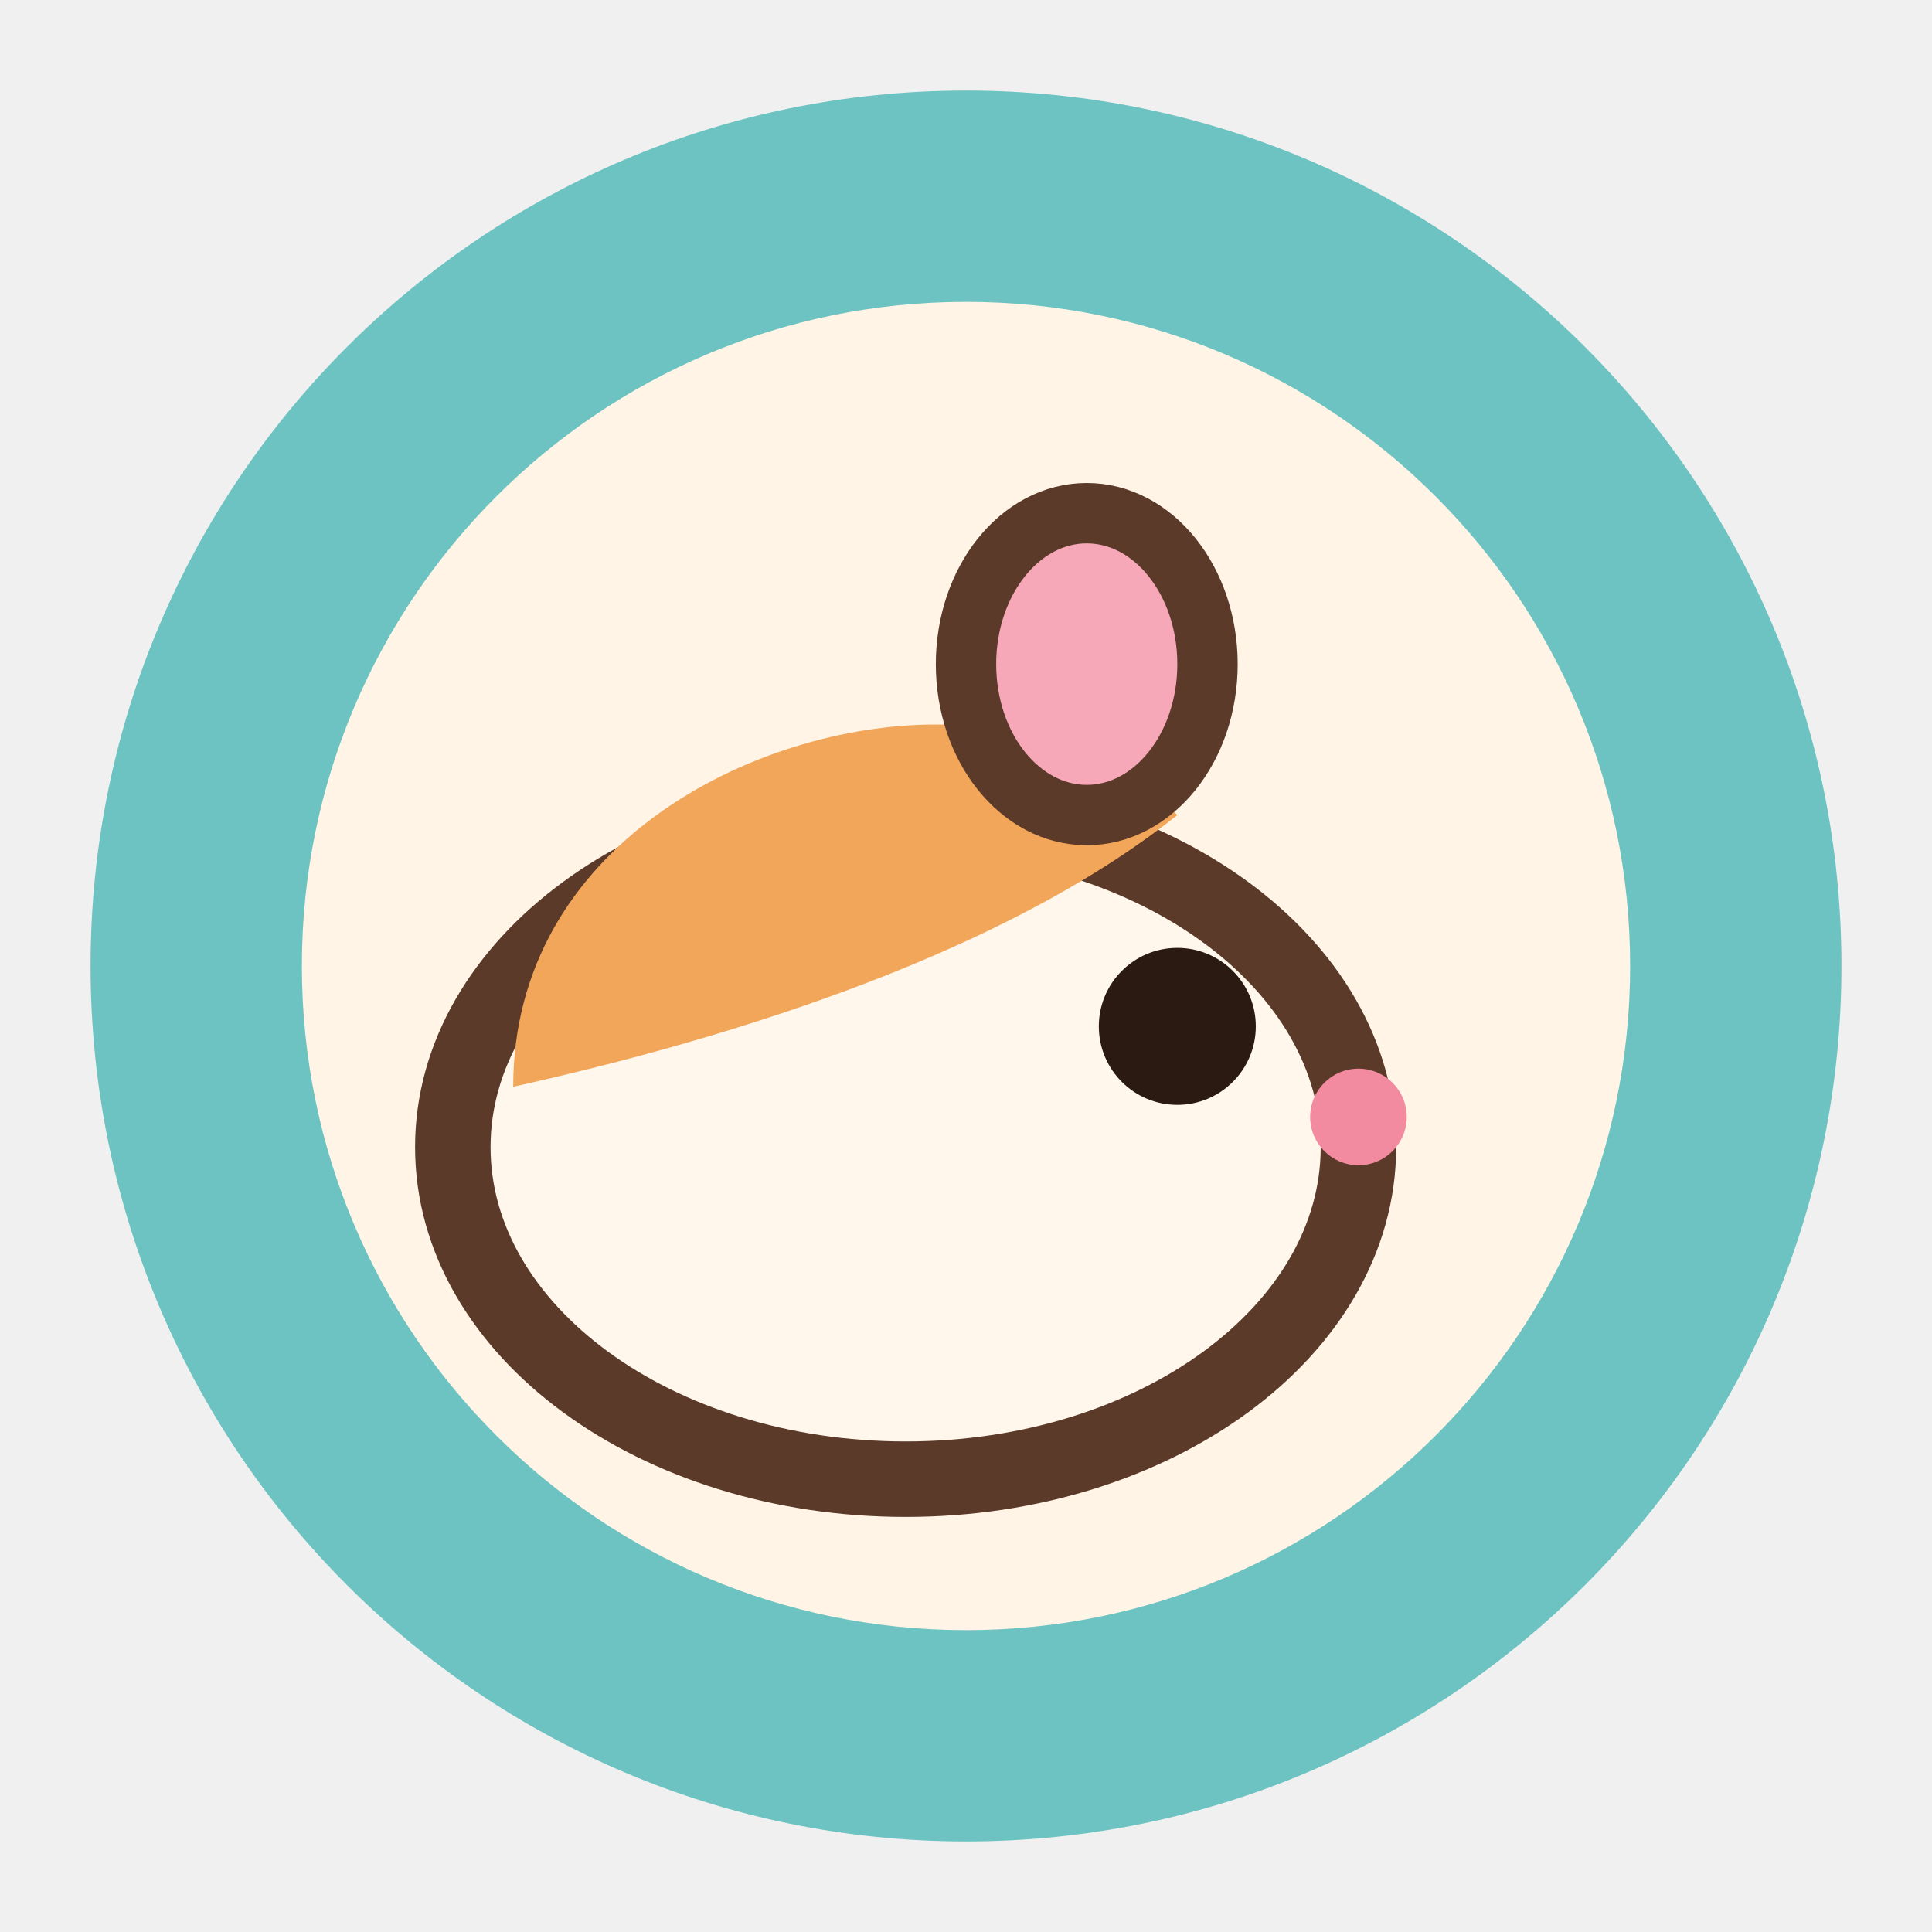
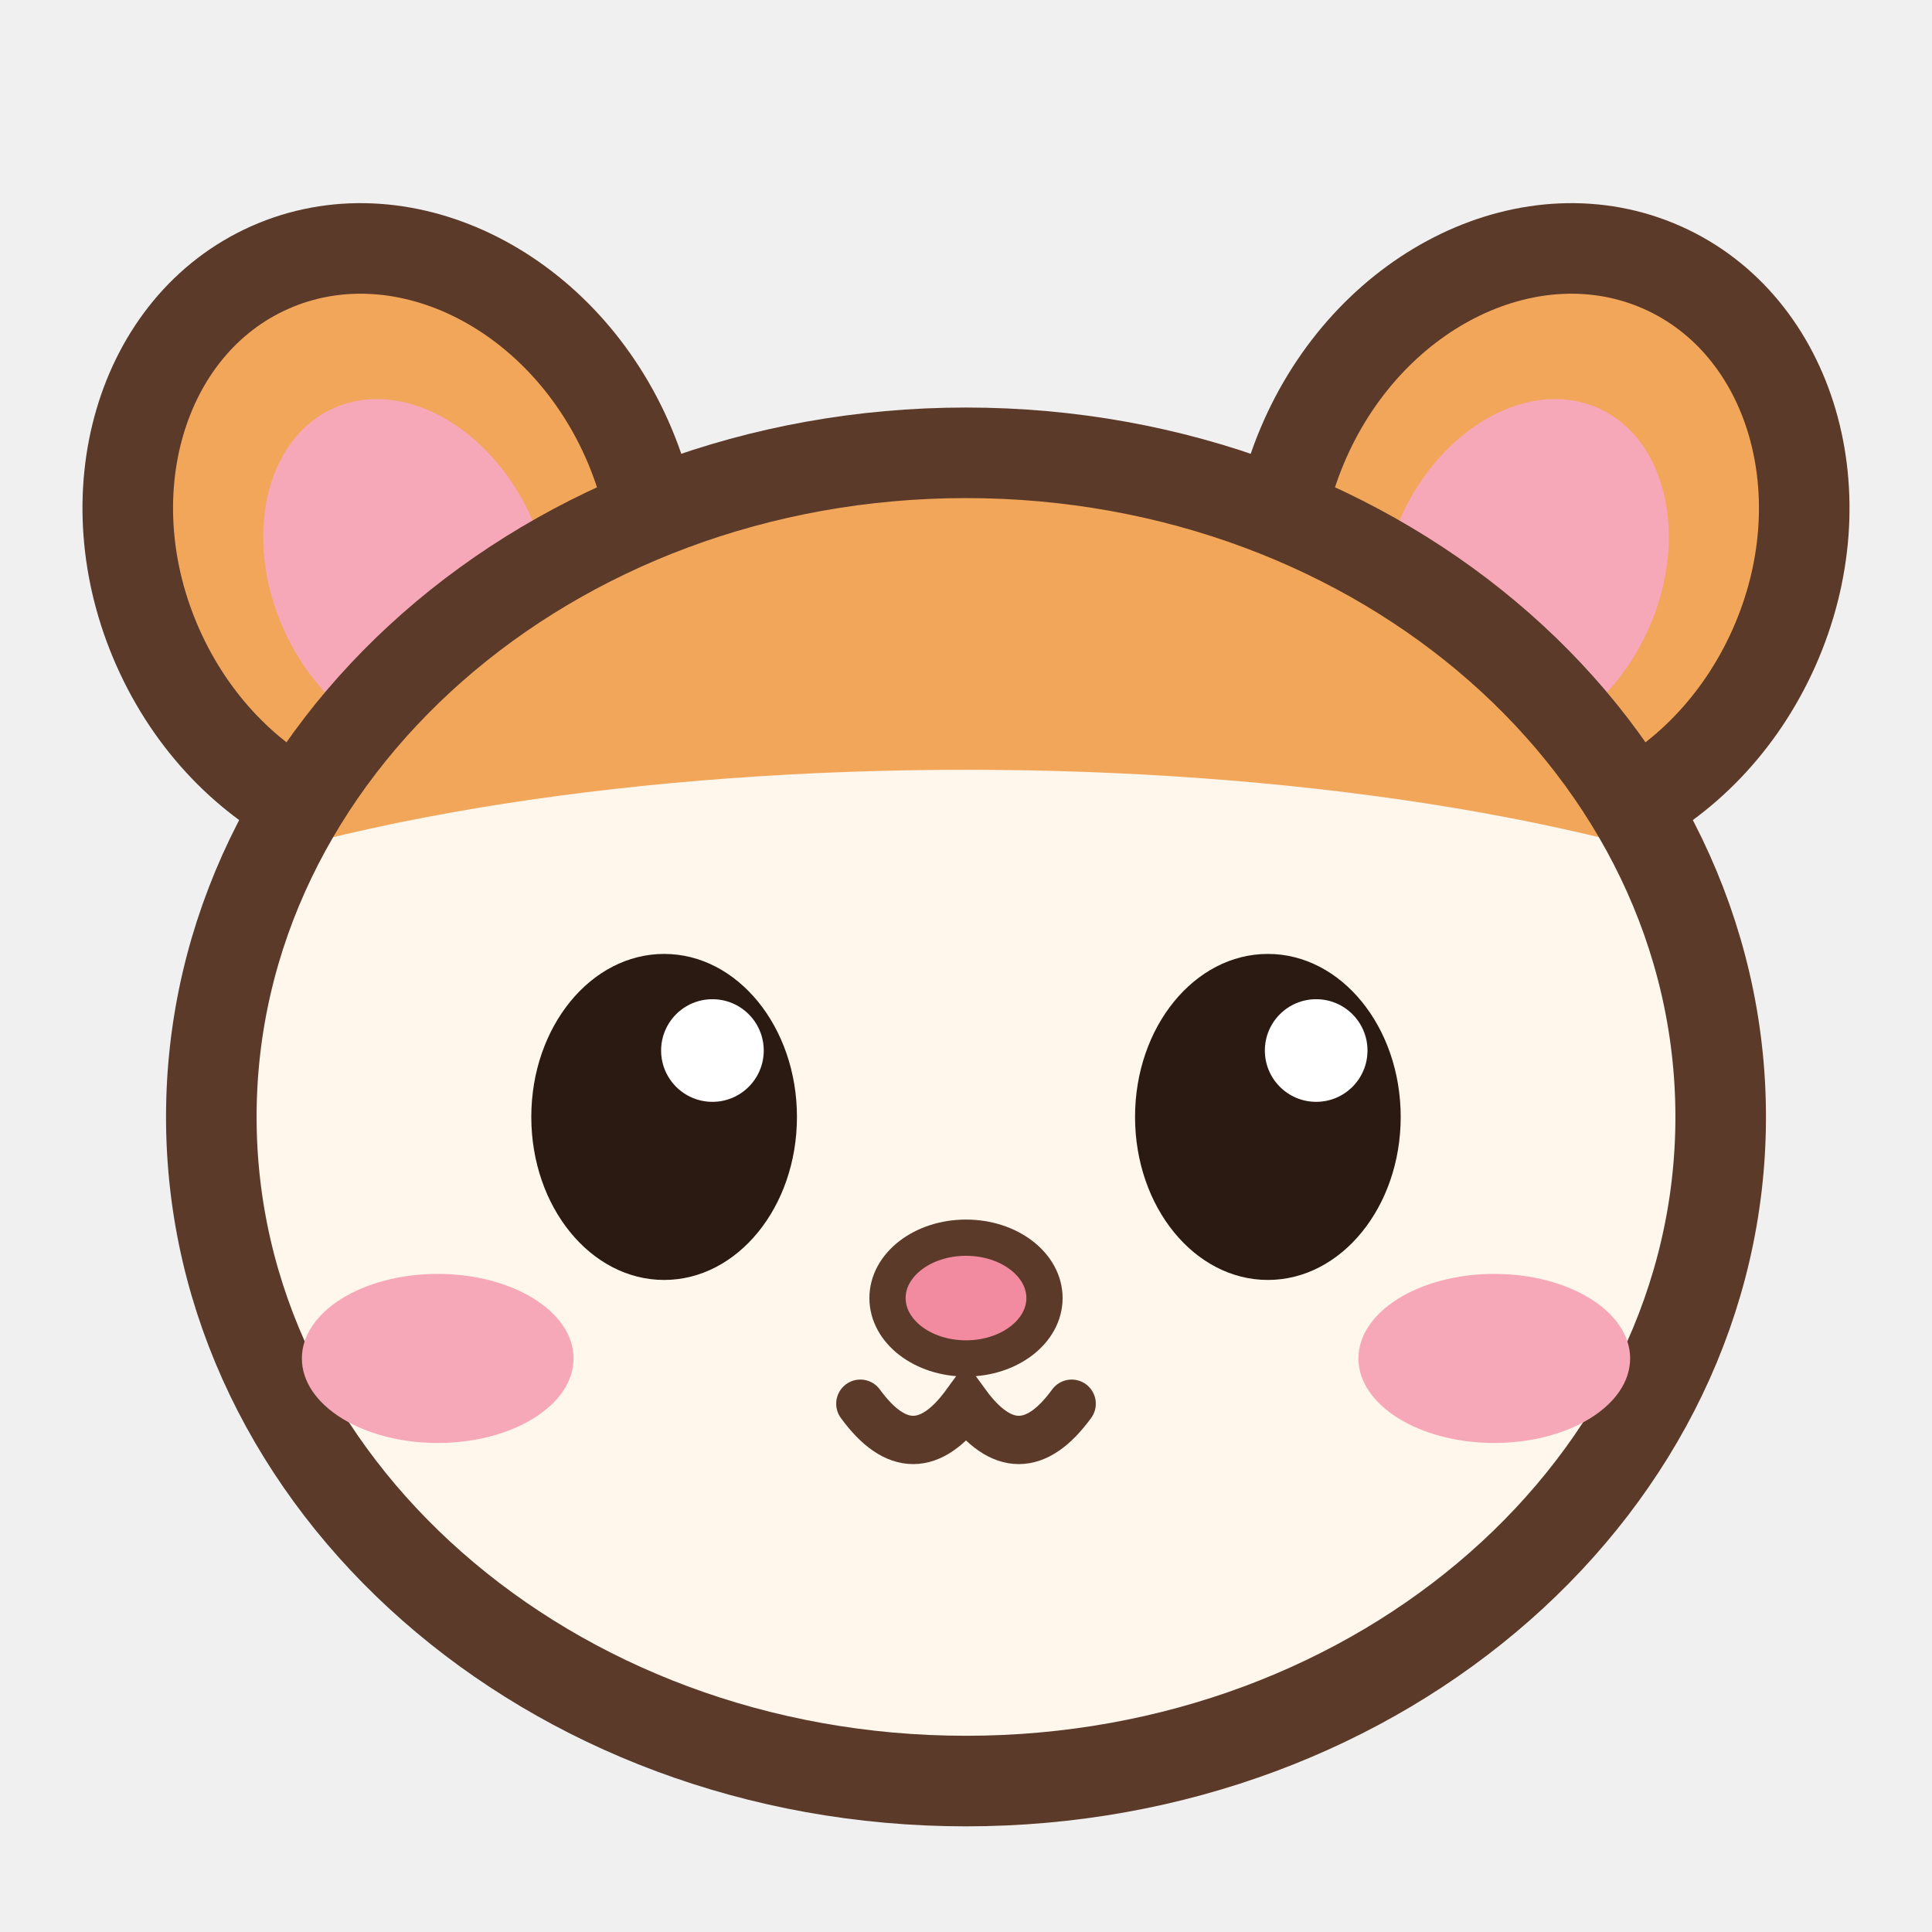
<svg xmlns="http://www.w3.org/2000/svg" viewBox="0 0 64 64">
-   <circle cx="32" cy="32" r="29" fill="#6CC3C1" />
-   <circle cx="32" cy="32" r="22" fill="#FFF4E6" />
-   <ellipse cx="30" cy="38" rx="15" ry="11" fill="#FFF6EC" stroke="#5B3A29" stroke-width="2.5" />
-   <path d="M17 36c0-8 8-12 14-12 3 0 6 1 8 3-5 4-13 7-22 9z" fill="#F2A65A" />
-   <ellipse cx="36" cy="22" rx="4" ry="5" fill="#F7A8B8" stroke="#5B3A29" stroke-width="2" />
-   <circle cx="39" cy="34" r="2.6" fill="#2B1A12" />
-   <circle cx="45" cy="37" r="1.6" fill="#F28AA0" />
+   <defs>
+     <clipPath id="head">
+       <ellipse cx="32" cy="37" rx="25" ry="22" />
+     </clipPath>
+   </defs>
+   <g stroke="#5b3a29" stroke-width="3">
+     <ellipse cx="13" cy="18" rx="8.5" ry="10" transform="rotate(-24 13 18)" fill="#f2a65a" />
+     <ellipse cx="51" cy="18" rx="8.5" ry="10" transform="rotate(24 51 18)" fill="#f2a65a" />
+   </g>
+   <ellipse cx="13.5" cy="19" rx="4.5" ry="6" transform="rotate(-24 13.5 19)" fill="#f7a8b8" />
+   <ellipse cx="50.5" cy="19" rx="4.5" ry="6" transform="rotate(24 50.5 19)" fill="#f7a8b8" />
+   <ellipse cx="32" cy="37" rx="25" ry="22" fill="#fff6ec" />
+   <path clip-path="url(#head)" d="M4,30 C8,10 56,10 60,30 C46,24 18,24 4,30 Z" fill="#f2a65a" />
+   <ellipse cx="32" cy="37" rx="25" ry="22" fill="none" stroke="#5b3a29" stroke-width="3" />
+   <ellipse cx="22" cy="37" rx="4.4" ry="5.4" fill="#2b1a12" />
+   <ellipse cx="42" cy="37" rx="4.4" ry="5.4" fill="#2b1a12" />
+   <circle cx="23.6" cy="34.8" r="1.7" fill="#fff" />
+   <circle cx="43.6" cy="34.8" r="1.7" fill="#fff" />
+   <ellipse cx="14.5" cy="45" rx="4.5" ry="2.8" fill="#f7a8b8" />
+   <ellipse cx="49.5" cy="45" rx="4.5" ry="2.8" fill="#f7a8b8" />
+   <ellipse cx="32" cy="43" rx="2.6" ry="2" fill="#f28aa0" stroke="#5b3a29" stroke-width="1.2" />
+   <path d="M28.5,46.5 q1.75,2.4 3.5,0 q1.75,2.4 3.5,0" fill="none" stroke="#5b3a29" stroke-width="1.6" stroke-linecap="round" />
</svg>
